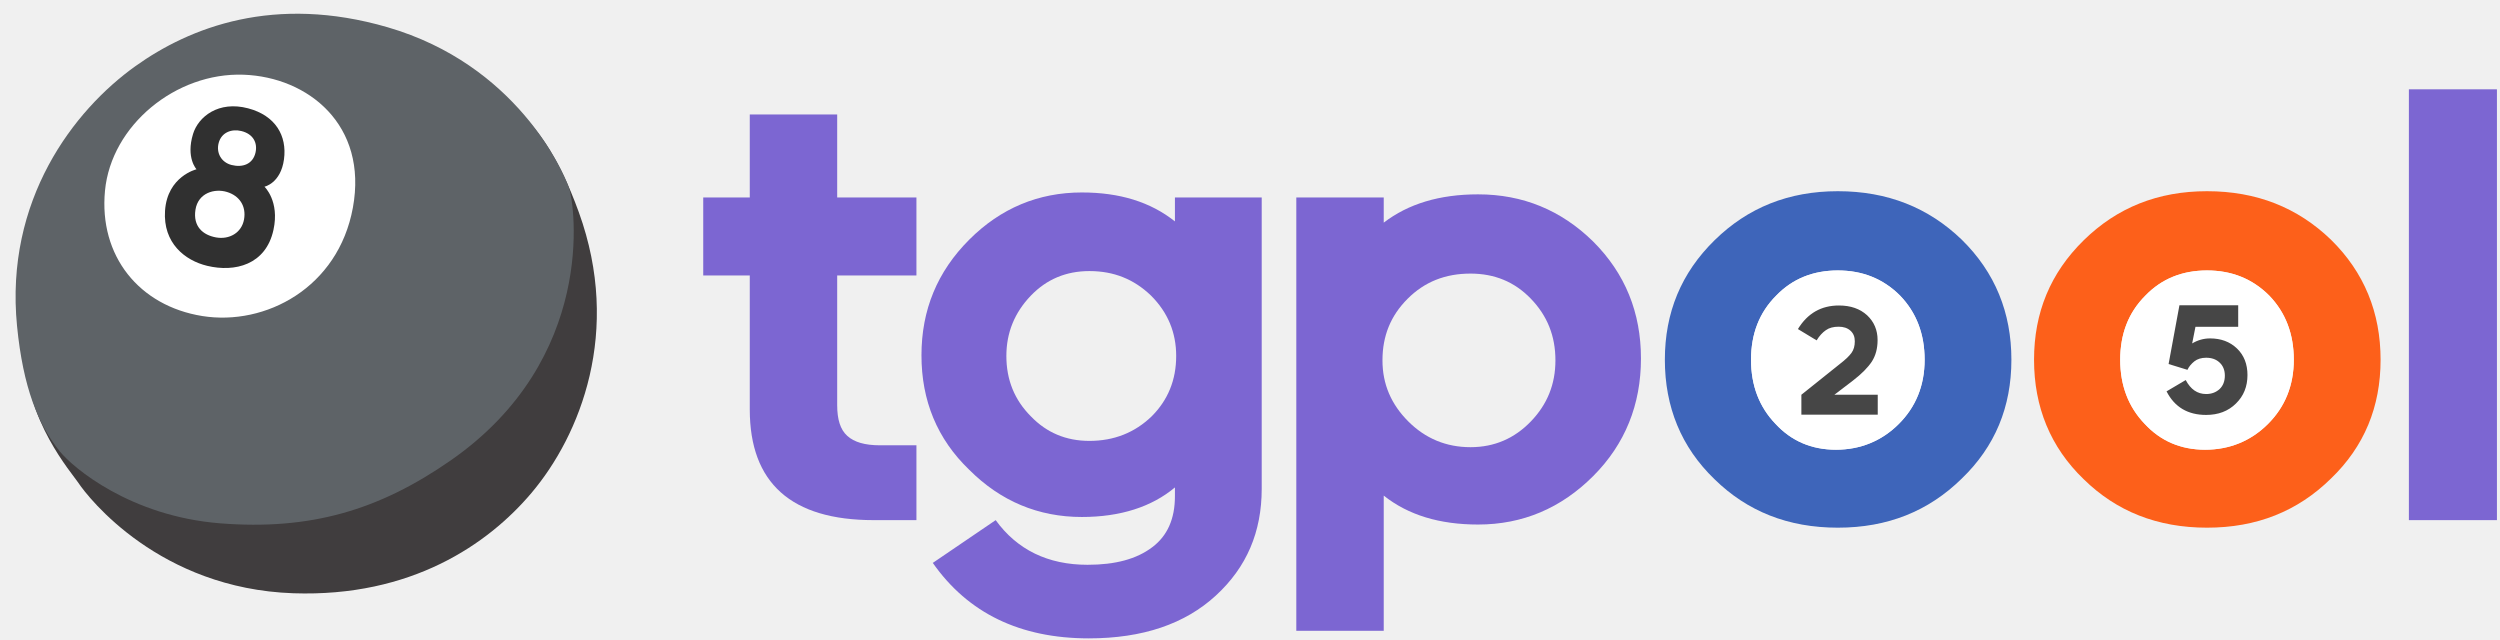
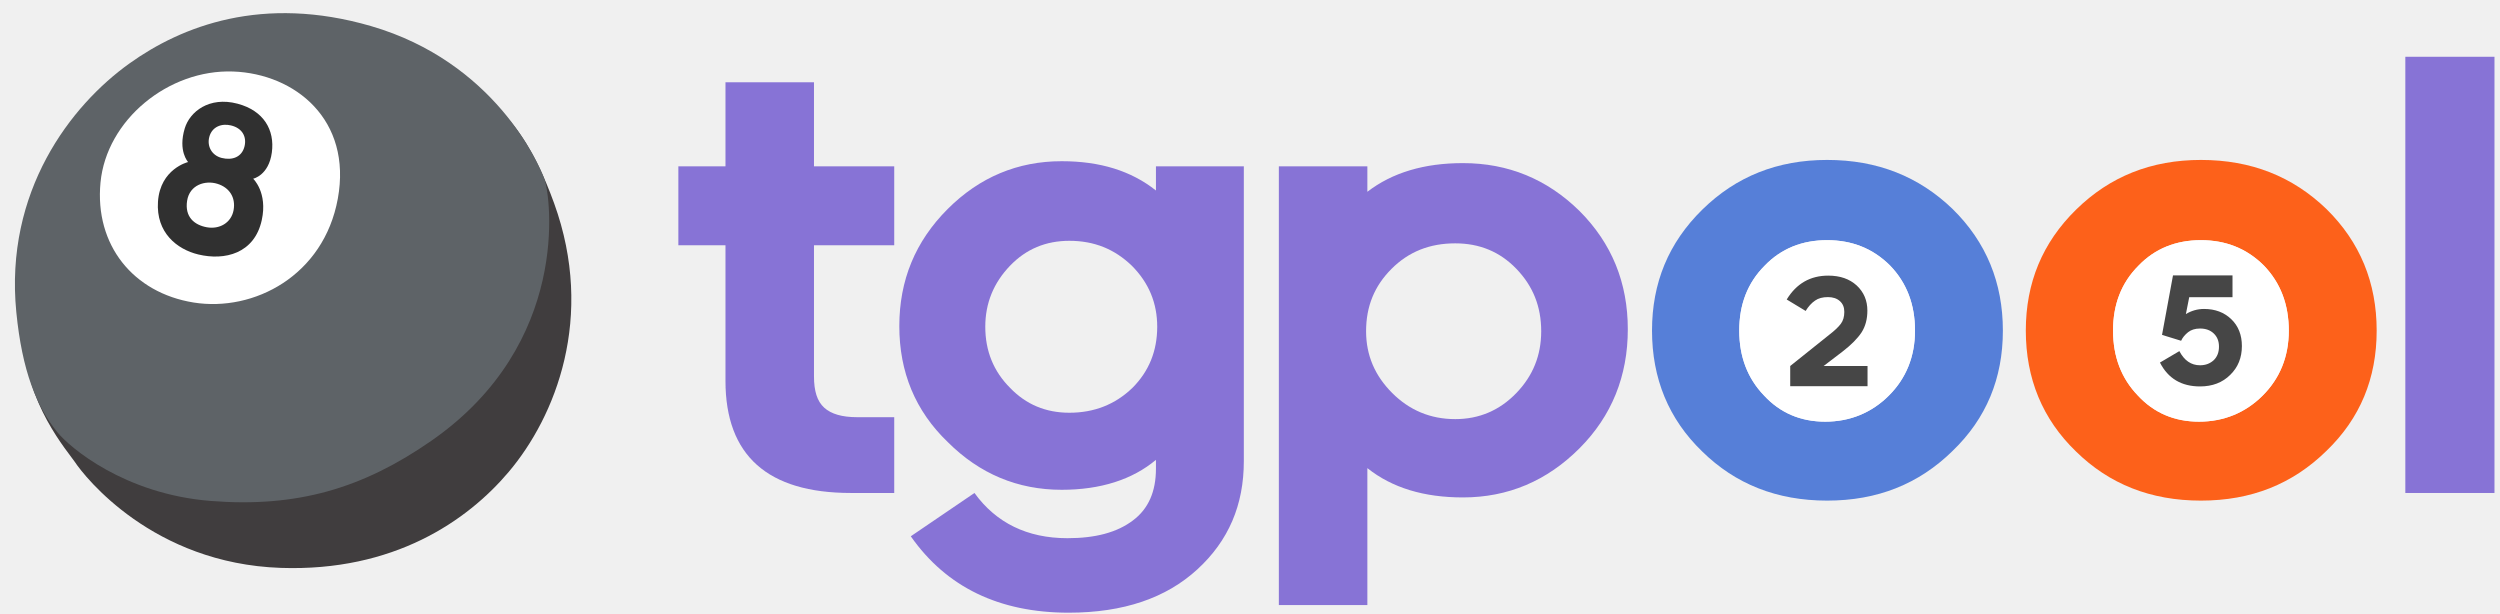
- <svg xmlns="http://www.w3.org/2000/svg" width="100%" height="100%" viewBox="0 0 594 152" version="1.1" xml:space="preserve" style="fill-rule:evenodd;clip-rule:evenodd;stroke-linejoin:round;stroke-miterlimit:2;">
-   <g transform="matrix(1,0,0,1,-19.7881,-52.2451)">
-     <g transform="matrix(0.0678823,0,0,0.0678823,92.1958,124.653)">
-       <g transform="matrix(1,0,0,1,-1066.67,-1066.67)">
-         <g transform="matrix(16.6667,0,0,16.6667,0,0)">
-           <path d="M111.6,103.54c10.26,-12.13 19.02,-33.92 9.97,-58.94c-4.41,-12.18 -9.39,-18.98 -15.19,-23.3c-3.53,-2.63 -17.63,-9.25 -36.3,-6.36c-13.65,2.12 -31.88,10.73 -43.73,24.74c-11.49,13.61 -20.36,24.36 -20.77,34.8c-0.53,13.43 9.59,24.97 10.82,26.84c2.19,3.32 17.13,22.3 45.2,23.27c24.78,0.85 40.92,-10.31 50,-21.05Z" style="fill:#403d3e;fill-rule:nonzero;" />
-         </g>
-         <g transform="matrix(16.6667,0,0,16.6667,0,0)">
-           <path d="M28.43,13.9c-12.93,9.23 -27.46,28.11 -24.85,54.59c1.27,12.89 4.44,20.71 8.99,26.32c2.77,3.42 14.79,13.59 33.62,15.09c18.98,1.51 33.41,-2.74 48.48,-13.22c30.63,-21.31 26.12,-53.53 24.81,-57.28c-1.31,-3.75 -11.12,-25.83 -38.09,-33.68c-23.8,-6.92 -41.52,-0 -52.96,8.18Z" style="fill:#5e6367;fill-rule:nonzero;" />
-         </g>
-         <g transform="matrix(16.6667,0,0,16.6667,0,0)">
-           <path d="M51.15,15.69c-14.21,-0.51 -27.79,10.62 -29.1,24.36c-1.31,13.73 7.19,24.19 20.43,26.32c13.24,2.12 28.55,-5.92 31.63,-22.76c3.18,-17.35 -9.39,-27.43 -22.96,-27.92Z" style="fill:#fff;fill-rule:nonzero;" />
-         </g>
-         <g transform="matrix(16.6667,0,0,16.6667,0,0)">
-           <path d="M55.54,39.21c0,0 3.42,-0.71 4.1,-5.75c0.67,-4.96 -1.79,-9.19 -7.53,-10.71c-6.24,-1.65 -10.47,1.78 -11.57,5.39c-1.53,5.02 0.73,7.41 0.73,7.41c0,0 -6.12,1.47 -6.61,8.69c-0.46,6.81 4.19,10.47 8.86,11.59c5.77,1.39 12.31,-0.19 13.91,-7.55c1.33,-6.06 -1.89,-9.07 -1.89,-9.07Z" style="fill:#303030;fill-rule:nonzero;" />
-         </g>
-         <g transform="matrix(16.6667,0,0,16.6667,0,0)">
-           <path d="M45.92,30.03c-0.55,2.07 0.55,4.07 2.71,4.62c2.33,0.59 4.45,-0.18 5.02,-2.56c0.5,-2.11 -0.5,-3.97 -2.96,-4.57c-2.02,-0.5 -4.17,0.25 -4.77,2.51Z" style="fill:#fff;fill-rule:nonzero;" />
-         </g>
-         <g transform="matrix(16.6667,0,0,16.6667,0,0)">
-           <path d="M47.68,40.32c-2.62,-0.81 -6.08,0.2 -6.63,3.72c-0.55,3.52 1.56,5.32 4.32,5.82c2.76,0.5 5.37,-0.95 5.88,-3.77c0.5,-2.81 -0.96,-4.97 -3.57,-5.77Z" style="fill:#fff;fill-rule:nonzero;" />
-         </g>
-       </g>
-     </g>
-     <g transform="matrix(4.6698,0,0,4.6698,-1012.89,-1799.02)">
-       <path d="M263.736,406.482l0,-4.224l-4.448,0l0,4.224l-2.368,0l0,3.968l2.368,0l0,6.816c0,3.744 2.112,5.632 6.304,5.632l2.176,0l0,-3.808l-1.856,0c-0.768,0 -1.312,-0.16 -1.664,-0.48c-0.352,-0.32 -0.512,-0.832 -0.512,-1.568l0,-6.592l4.032,0l0,-3.968l-4.032,0Z" style="fill:#6e56cf;fill-opacity:0.89;fill-rule:nonzero;" />
-       <path d="M276.568,410.226c1.248,0 2.272,0.416 3.136,1.248c0.864,0.864 1.28,1.888 1.28,3.072c0,1.216 -0.416,2.24 -1.248,3.072c-0.864,0.832 -1.92,1.248 -3.168,1.248c-1.184,0 -2.176,-0.416 -2.976,-1.248c-0.832,-0.832 -1.248,-1.856 -1.248,-3.072c0,-1.184 0.416,-2.208 1.248,-3.072c0.8,-0.832 1.792,-1.248 2.976,-1.248Zm-0.032,18.688c2.752,0 4.896,-0.736 6.464,-2.176c1.568,-1.44 2.336,-3.232 2.336,-5.44l0,-14.816l-4.416,0l0,1.216c-1.248,-0.992 -2.816,-1.472 -4.736,-1.472c-2.208,0 -4.128,0.8 -5.728,2.4c-1.632,1.632 -2.432,3.584 -2.432,5.888c0,2.304 0.8,4.256 2.432,5.824c1.6,1.6 3.52,2.4 5.728,2.4c1.952,0 3.552,-0.512 4.736,-1.504l0,0.448c0,1.152 -0.384,2.016 -1.152,2.592c-0.8,0.608 -1.888,0.896 -3.296,0.896c-2.016,0 -3.584,-0.768 -4.672,-2.272l-3.2,2.176c1.792,2.56 4.448,3.84 7.936,3.84Z" style="fill:#6e56cf;fill-opacity:0.89;fill-rule:nonzero;" />
-       <path d="M295.96,410.354c1.216,0 2.24,0.416 3.072,1.28c0.832,0.864 1.248,1.888 1.248,3.136c0,1.216 -0.416,2.24 -1.248,3.104c-0.832,0.864 -1.856,1.312 -3.072,1.312c-1.248,0 -2.304,-0.448 -3.168,-1.312c-0.864,-0.864 -1.312,-1.888 -1.312,-3.104c0,-1.248 0.416,-2.272 1.28,-3.136c0.864,-0.864 1.92,-1.28 3.2,-1.28Zm0.384,12.768c2.272,0 4.224,-0.832 5.856,-2.464c1.632,-1.632 2.432,-3.648 2.432,-5.984c0,-2.336 -0.8,-4.32 -2.432,-5.952c-1.632,-1.6 -3.584,-2.4 -5.856,-2.4c-1.952,0 -3.552,0.48 -4.8,1.44l0,-1.28l-4.448,0l0,22.048l4.448,0l0,-6.88c1.248,0.992 2.848,1.472 4.8,1.472Z" style="fill:#6e56cf;fill-opacity:0.89;fill-rule:nonzero;" />
-       <path d="M314.648,406.162c-2.496,0 -4.576,0.832 -6.272,2.496c-1.696,1.664 -2.528,3.68 -2.528,6.08c0,2.4 0.832,4.448 2.528,6.08c1.664,1.632 3.744,2.464 6.272,2.464c2.528,0 4.608,-0.832 6.304,-2.496c1.696,-1.632 2.528,-3.648 2.528,-6.048c0,-2.4 -0.832,-4.448 -2.528,-6.112c-1.696,-1.632 -3.776,-2.464 -6.304,-2.464Zm0,4.032c1.248,0 2.304,0.416 3.168,1.28c0.832,0.864 1.248,1.952 1.248,3.264c0,1.312 -0.448,2.4 -1.312,3.264c-0.864,0.864 -1.952,1.312 -3.2,1.312c-1.248,0 -2.272,-0.448 -3.072,-1.312c-0.832,-0.864 -1.248,-1.952 -1.248,-3.264c0,-1.312 0.416,-2.4 1.28,-3.264c0.832,-0.864 1.888,-1.28 3.136,-1.28Z" style="fill:#2955b4;fill-opacity:0.89;fill-rule:nonzero;" />
-       <path d="M333.432,406.162c-2.496,0 -4.576,0.832 -6.272,2.496c-1.696,1.664 -2.528,3.68 -2.528,6.08c0,2.4 0.832,4.448 2.528,6.08c1.664,1.632 3.744,2.464 6.272,2.464c2.528,0 4.608,-0.832 6.304,-2.496c1.696,-1.632 2.528,-3.648 2.528,-6.048c0,-2.4 -0.832,-4.448 -2.528,-6.112c-1.696,-1.632 -3.776,-2.464 -6.304,-2.464Zm0,4.032c1.248,0 2.304,0.416 3.168,1.28c0.832,0.864 1.248,1.952 1.248,3.264c0,1.312 -0.448,2.4 -1.312,3.264c-0.864,0.864 -1.952,1.312 -3.2,1.312c-1.248,0 -2.272,-0.448 -3.072,-1.312c-0.832,-0.864 -1.248,-1.952 -1.248,-3.264c0,-1.312 0.416,-2.4 1.28,-3.264c0.832,-0.864 1.888,-1.28 3.136,-1.28Z" style="fill:#ff4f00;fill-opacity:0.89;fill-rule:nonzero;" />
-       <rect x="343.704" y="400.978" width="4.48" height="21.92" style="fill:#6e56cf;fill-opacity:0.89;fill-rule:nonzero;" />
-     </g>
-     <path d="M544.175,116.509c5.827,-0 10.759,1.942 14.794,5.977c3.885,4.035 5.827,9.116 5.827,15.242c0,6.127 -2.092,11.208 -6.126,15.243c-4.035,4.034 -9.116,6.126 -14.944,6.126c-5.828,0 -10.61,-2.092 -14.345,-6.126c-3.886,-4.035 -5.828,-9.116 -5.828,-15.243c-0,-6.126 1.942,-11.207 5.977,-15.242c3.885,-4.035 8.817,-5.977 14.645,-5.977Z" style="fill:#fff;" />
-     <path d="M456.457,116.509c5.828,-0 10.759,1.942 14.794,5.977c3.885,4.035 5.828,9.116 5.828,15.242c-0,6.127 -2.092,11.208 -6.127,15.243c-4.035,4.034 -9.115,6.126 -14.943,6.126c-5.828,0 -10.61,-2.092 -14.346,-6.126c-3.885,-4.035 -5.828,-9.116 -5.828,-15.243c0,-6.126 1.943,-11.207 5.978,-15.242c3.885,-4.035 8.816,-5.977 14.644,-5.977Z" style="fill:#fff;" />
-     <g transform="matrix(0.278989,0,0,0.278989,403.937,71.5167)">
-       <g transform="matrix(133.816,0,0,133.816,151.587,284.096)">
-         <path d="M0.528,-0l0,-0.127l-0.276,0l0.118,-0.09c0.056,-0.043 0.096,-0.084 0.121,-0.122c0.024,-0.038 0.036,-0.083 0.036,-0.136c0,-0.063 -0.022,-0.116 -0.067,-0.158c-0.045,-0.041 -0.104,-0.062 -0.179,-0.062c-0.113,0 -0.2,0.05 -0.261,0.15l0.119,0.072c0.017,-0.028 0.037,-0.05 0.059,-0.065c0.021,-0.015 0.048,-0.022 0.081,-0.022c0.031,0 0.056,0.008 0.075,0.025c0.019,0.017 0.028,0.039 0.028,0.068c-0,0.03 -0.007,0.055 -0.022,0.075c-0.015,0.02 -0.039,0.043 -0.073,0.069l-0.245,0.196l-0,0.127l0.486,-0Z" style="fill:#303030;fill-opacity:0.89;fill-rule:nonzero;" />
-       </g>
-     </g>
-     <g transform="matrix(0.278989,0,0,0.278989,491.15,71.1247)">
-       <g transform="matrix(133.816,0,0,133.816,151.587,284.096)">
-         <path d="M0.282,0.012c0.077,0 0.141,-0.024 0.19,-0.073c0.049,-0.048 0.073,-0.108 0.073,-0.181c0,-0.069 -0.022,-0.126 -0.067,-0.169c-0.045,-0.043 -0.102,-0.064 -0.171,-0.064c-0.041,0 -0.079,0.011 -0.114,0.032l0.021,-0.106l0.272,0l-0,-0.137l-0.374,0l-0.069,0.374l0.12,0.037c0.009,-0.02 0.024,-0.038 0.044,-0.054c0.019,-0.015 0.044,-0.023 0.075,-0.023c0.035,0 0.064,0.01 0.086,0.031c0.022,0.021 0.033,0.048 0.033,0.083c-0,0.035 -0.011,0.064 -0.033,0.085c-0.023,0.021 -0.051,0.032 -0.086,0.032c-0.056,0 -0.099,-0.03 -0.13,-0.089l-0.122,0.072c0.051,0.1 0.135,0.15 0.252,0.15Z" style="fill:#303030;fill-opacity:0.89;fill-rule:nonzero;" />
-       </g>
+ <svg xmlns="http://www.w3.org/2000/svg" width="100%" height="100%" viewBox="0 0 220 54" version="1.1" xml:space="preserve" style="fill-rule:evenodd;clip-rule:evenodd;stroke-linejoin:round;stroke-miterlimit:2;">
+   <path d="M44.764,41.531c4.115,-4.866 7.629,-13.606 3.999,-23.642c-1.769,-4.885 -3.767,-7.613 -6.093,-9.345c-1.416,-1.055 -7.072,-3.711 -14.56,-2.551c-5.475,0.85 -12.788,4.303 -17.541,9.923c-4.609,5.459 -8.166,9.771 -8.331,13.959c-0.212,5.387 3.847,10.015 4.34,10.765c0.879,1.332 6.871,8.945 18.13,9.334c9.94,0.341 16.414,-4.135 20.056,-8.443Z" style="fill:#403d3e;fill-rule:nonzero;" />
+   <path d="M11.404,5.575c-5.187,3.703 -11.015,11.276 -9.968,21.897c0.509,5.17 1.781,8.307 3.606,10.557c1.111,1.372 5.932,5.451 13.485,6.053c7.613,0.606 13.401,-1.099 19.446,-5.303c12.286,-8.547 10.477,-21.471 9.952,-22.975c-0.526,-1.504 -4.461,-10.361 -15.279,-13.51c-9.546,-2.775 -16.654,0 -21.242,3.281Z" style="fill:#5e6367;fill-rule:nonzero;" />
+   <path d="M20.517,6.293c-5.7,-0.204 -11.147,4.26 -11.673,9.771c-0.525,5.508 2.884,9.703 8.195,10.558c5.311,0.85 11.452,-2.375 12.687,-9.13c1.276,-6.959 -3.766,-11.002 -9.209,-11.199Z" style="fill:#fff;fill-rule:nonzero;" />
+   <path d="M22.278,15.727c-0,0 1.371,-0.284 1.644,-2.306c0.269,-1.989 -0.718,-3.686 -3.02,-4.296c-2.503,-0.662 -4.2,0.714 -4.641,2.162c-0.614,2.014 0.293,2.972 0.293,2.972c-0,0 -2.455,0.59 -2.652,3.486c-0.184,2.732 1.681,4.2 3.554,4.649c2.315,0.557 4.938,-0.076 5.58,-3.028c0.533,-2.431 -0.758,-3.639 -0.758,-3.639Z" style="fill:#303030;fill-rule:nonzero;" />
+   <path d="M18.419,12.045c-0.221,0.831 0.221,1.633 1.087,1.853c0.935,0.237 1.785,-0.072 2.014,-1.026c0.2,-0.847 -0.201,-1.593 -1.188,-1.833c-0.81,-0.201 -1.672,0.1 -1.913,1.006Z" style="fill:#fff;fill-rule:nonzero;" />
+   <path d="M19.125,16.173c-1.051,-0.325 -2.439,0.08 -2.659,1.492c-0.221,1.412 0.625,2.134 1.732,2.334c1.107,0.201 2.154,-0.381 2.359,-1.512c0.2,-1.127 -0.385,-1.993 -1.432,-2.314Z" style="fill:#fff;fill-rule:nonzero;" />
+   <g>
+     <path d="M71.631,14.635l0,-7.397l-7.789,-0l-0,7.397l-4.147,-0l0,6.948l4.147,0l-0,11.936c-0,6.557 3.698,9.863 11.039,9.863l3.811,-0l-0,-6.669l-3.25,0c-1.345,0 -2.298,-0.28 -2.914,-0.84c-0.617,-0.56 -0.897,-1.457 -0.897,-2.746l0,-11.544l7.061,0l-0,-6.948l-7.061,-0Z" style="fill:#7a64d3;fill-opacity:0.89;fill-rule:nonzero;" />
+     <path d="M94.102,21.191c2.186,0 3.979,0.729 5.492,2.186c1.513,1.513 2.241,3.306 2.241,5.379c0,2.13 -0.728,3.923 -2.185,5.38c-1.513,1.457 -3.362,2.185 -5.548,2.185c-2.073,0 -3.81,-0.728 -5.211,-2.185c-1.457,-1.457 -2.186,-3.25 -2.186,-5.38c0,-2.073 0.729,-3.866 2.186,-5.379c1.401,-1.457 3.138,-2.186 5.211,-2.186Zm-0.056,32.726c4.819,0 8.574,-1.289 11.32,-3.811c2.746,-2.521 4.091,-5.659 4.091,-9.526l-0,-25.945l-7.734,-0l0,2.129c-2.185,-1.737 -4.931,-2.578 -8.293,-2.578c-3.867,0 -7.229,1.401 -10.031,4.203c-2.858,2.858 -4.259,6.276 -4.259,10.311c0,4.035 1.401,7.453 4.259,10.199c2.802,2.802 6.164,4.203 10.031,4.203c3.418,-0 6.22,-0.897 8.293,-2.634l0,0.785c0,2.017 -0.672,3.53 -2.017,4.539c-1.401,1.064 -3.306,1.569 -5.772,1.569c-3.53,-0 -6.276,-1.345 -8.181,-3.979l-5.604,3.811c3.138,4.483 7.789,6.724 13.897,6.724Z" style="fill:#7a64d3;fill-opacity:0.89;fill-rule:nonzero;" />
+     <g>
+       <path d="M128.061,21.415c2.129,0 3.923,0.729 5.38,2.242c1.457,1.513 2.185,3.306 2.185,5.491c0,2.13 -0.728,3.923 -2.185,5.436c-1.457,1.513 -3.251,2.298 -5.38,2.298c-2.185,-0 -4.035,-0.785 -5.548,-2.298c-1.513,-1.513 -2.297,-3.306 -2.297,-5.436c-0,-2.185 0.728,-3.978 2.241,-5.491c1.513,-1.513 3.363,-2.242 5.604,-2.242Zm0.672,22.359c3.979,0 7.397,-1.457 10.255,-4.315c2.858,-2.858 4.259,-6.388 4.259,-10.479c0,-4.09 -1.401,-7.565 -4.259,-10.423c-2.858,-2.802 -6.276,-4.203 -10.255,-4.203c-3.418,0 -6.22,0.841 -8.405,2.522l-0,-2.241l-7.789,-0l-0,38.61l7.789,-0l-0,-12.049c2.185,1.738 4.987,2.578 8.405,2.578Z" style="fill:#7a64d3;fill-opacity:0.89;fill-rule:nonzero;" />
+       <path d="M160.787,14.074c-4.371,0 -8.013,1.457 -10.983,4.371c-2.97,2.914 -4.427,6.445 -4.427,10.647c-0,4.203 1.457,7.79 4.427,10.648c2.914,2.857 6.556,4.314 10.983,4.314c4.427,0 8.069,-1.457 11.039,-4.371c2.97,-2.857 4.427,-6.388 4.427,-10.591c0,-4.202 -1.457,-7.789 -4.427,-10.703c-2.97,-2.858 -6.612,-4.315 -11.039,-4.315Zm0,7.061c2.185,0 4.035,0.729 5.548,2.242c1.457,1.513 2.185,3.418 2.185,5.715c0,2.298 -0.784,4.203 -2.297,5.716c-1.513,1.513 -3.419,2.298 -5.604,2.298c-2.186,-0 -3.979,-0.785 -5.38,-2.298c-1.457,-1.513 -2.185,-3.418 -2.185,-5.716c-0,-2.297 0.728,-4.202 2.241,-5.715c1.457,-1.513 3.307,-2.242 5.492,-2.242Z" style="fill:#4472d5;fill-opacity:0.89;fill-rule:nonzero;" />
+       <path d="M193.681,14.074c-4.371,0 -8.013,1.457 -10.983,4.371c-2.97,2.914 -4.427,6.445 -4.427,10.647c-0,4.203 1.457,7.79 4.427,10.648c2.914,2.857 6.556,4.314 10.983,4.314c4.427,0 8.07,-1.457 11.04,-4.371c2.97,-2.857 4.426,-6.388 4.426,-10.591c0,-4.202 -1.456,-7.789 -4.426,-10.703c-2.97,-2.858 -6.613,-4.315 -11.04,-4.315Zm0,7.061c2.186,0 4.035,0.729 5.548,2.242c1.457,1.513 2.185,3.418 2.185,5.715c0,2.298 -0.784,4.203 -2.297,5.716c-1.513,1.513 -3.419,2.298 -5.604,2.298c-2.185,-0 -3.979,-0.785 -5.38,-2.298c-1.457,-1.513 -2.185,-3.418 -2.185,-5.716c-0,-2.297 0.728,-4.202 2.241,-5.715c1.457,-1.513 3.307,-2.242 5.492,-2.242Z" style="fill:#ff5000;fill-opacity:0.89;fill-rule:nonzero;" />
+       <rect x="211.669" y="4.996" width="7.845" height="38.386" style="fill:#7a64d3;fill-opacity:0.89;fill-rule:nonzero;" />
+       <path d="M193.681,21.135c2.186,0 4.035,0.729 5.548,2.242c1.457,1.513 2.185,3.418 2.185,5.715c0,2.298 -0.784,4.203 -2.297,5.716c-1.513,1.513 -3.419,2.298 -5.604,2.298c-2.185,-0 -3.979,-0.785 -5.38,-2.298c-1.457,-1.513 -2.185,-3.418 -2.185,-5.716c-0,-2.297 0.728,-4.202 2.241,-5.715c1.457,-1.513 3.307,-2.242 5.492,-2.242Z" style="fill:#fff;" />
+       <path d="M193.604,34.006c1.078,0 1.974,-0.336 2.66,-1.022c0.686,-0.672 1.022,-1.512 1.022,-2.534c0,-0.966 -0.308,-1.764 -0.938,-2.366c-0.63,-0.602 -1.428,-0.896 -2.394,-0.896c-0.574,0 -1.106,0.154 -1.596,0.448l0.294,-1.484l3.808,0l0,-1.918l-5.236,0l-0.966,5.236l1.68,0.518c0.126,-0.28 0.336,-0.532 0.616,-0.756c0.266,-0.21 0.616,-0.322 1.05,-0.322c0.49,0 0.896,0.14 1.204,0.434c0.308,0.294 0.462,0.672 0.462,1.162c0,0.49 -0.154,0.896 -0.462,1.19c-0.322,0.294 -0.714,0.448 -1.204,0.448c-0.784,0 -1.386,-0.42 -1.82,-1.246l-1.708,1.008c0.714,1.4 1.89,2.1 3.528,2.1Z" style="fill:#303030;fill-opacity:0.89;fill-rule:nonzero;" />
+       <path d="M160.787,21.135c2.185,0 4.035,0.729 5.548,2.242c1.457,1.513 2.185,3.418 2.185,5.715c0,2.298 -0.784,4.203 -2.297,5.716c-1.513,1.513 -3.419,2.298 -5.604,2.298c-2.186,-0 -3.979,-0.785 -5.38,-2.298c-1.457,-1.513 -2.185,-3.418 -2.185,-5.716c-0,-2.297 0.728,-4.202 2.241,-5.715c1.457,-1.513 3.307,-2.242 5.492,-2.242Z" style="fill:#fff;" />
+       <path d="M164.343,33.985l0,-1.778l-3.864,0l1.652,-1.26c0.784,-0.602 1.344,-1.176 1.694,-1.708c0.336,-0.532 0.504,-1.162 0.504,-1.904c0,-0.882 -0.308,-1.624 -0.938,-2.212c-0.63,-0.574 -1.456,-0.868 -2.506,-0.868c-1.582,0 -2.8,0.7 -3.654,2.1l1.666,1.008c0.238,-0.392 0.518,-0.7 0.826,-0.91c0.294,-0.21 0.672,-0.308 1.134,-0.308c0.434,0 0.784,0.112 1.05,0.35c0.266,0.238 0.392,0.546 0.392,0.952c0,0.42 -0.098,0.77 -0.308,1.05c-0.21,0.28 -0.546,0.602 -1.022,0.966l-3.43,2.744l0,1.778l6.804,0Z" style="fill:#303030;fill-opacity:0.89;fill-rule:nonzero;" />
    </g>
  </g>
</svg>
